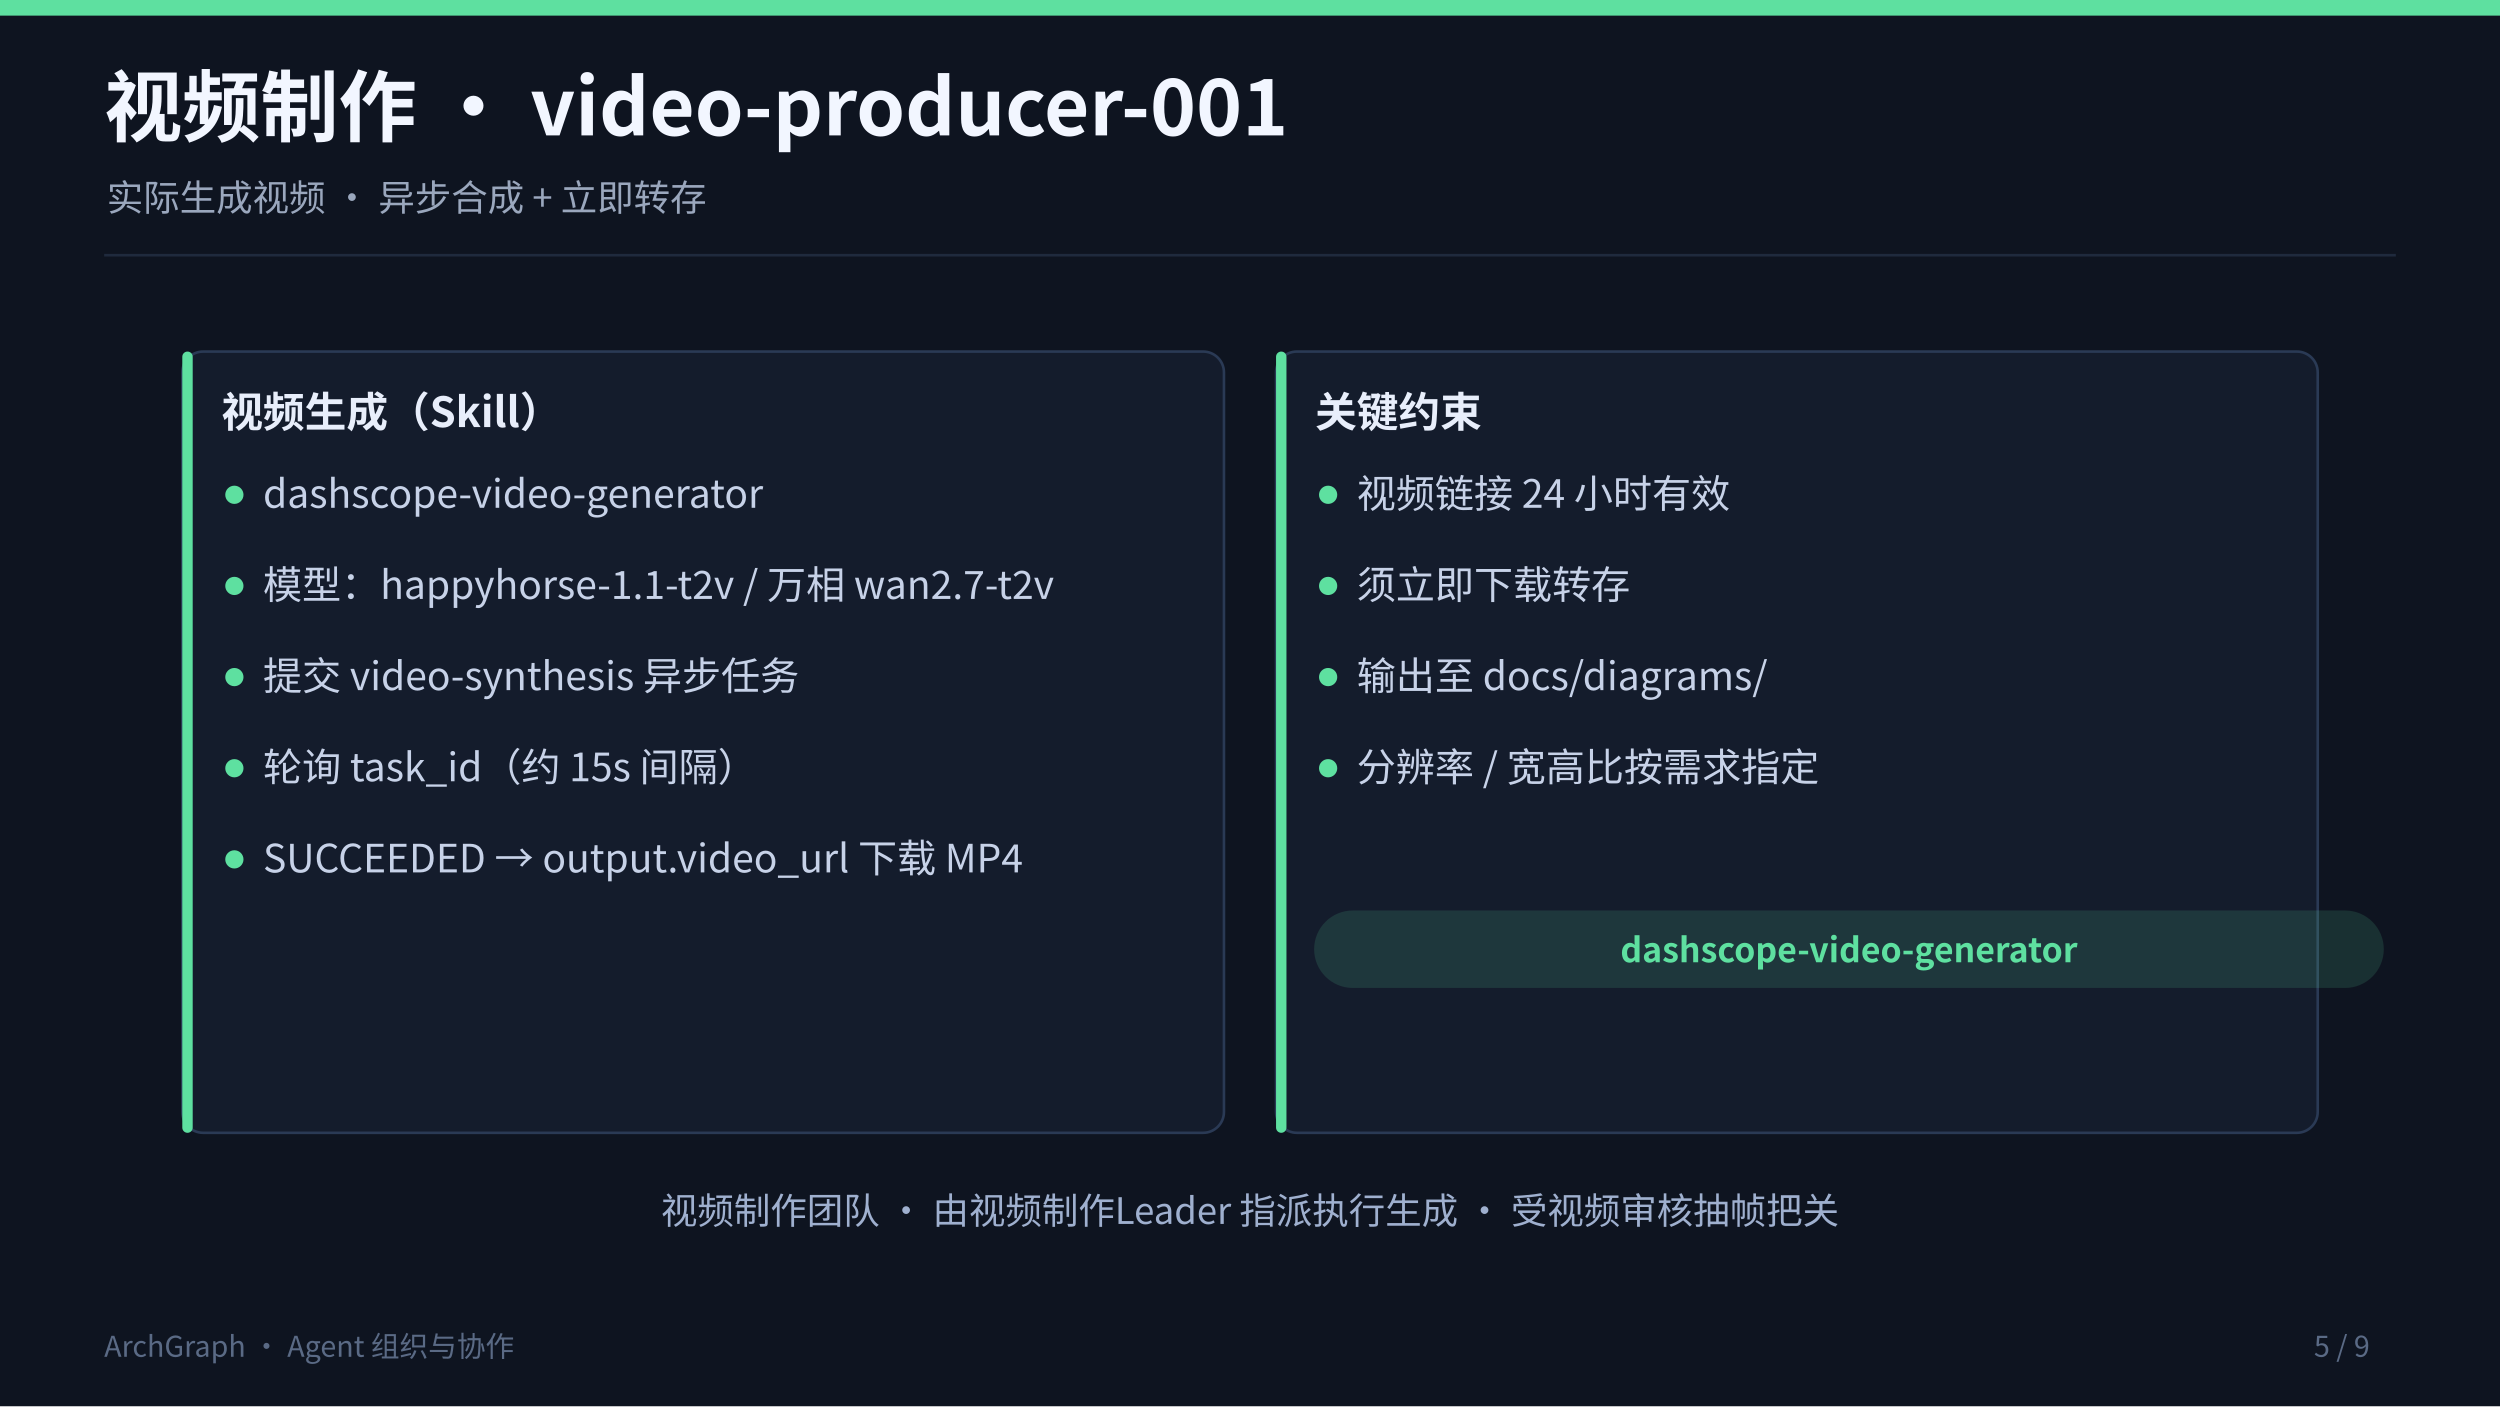
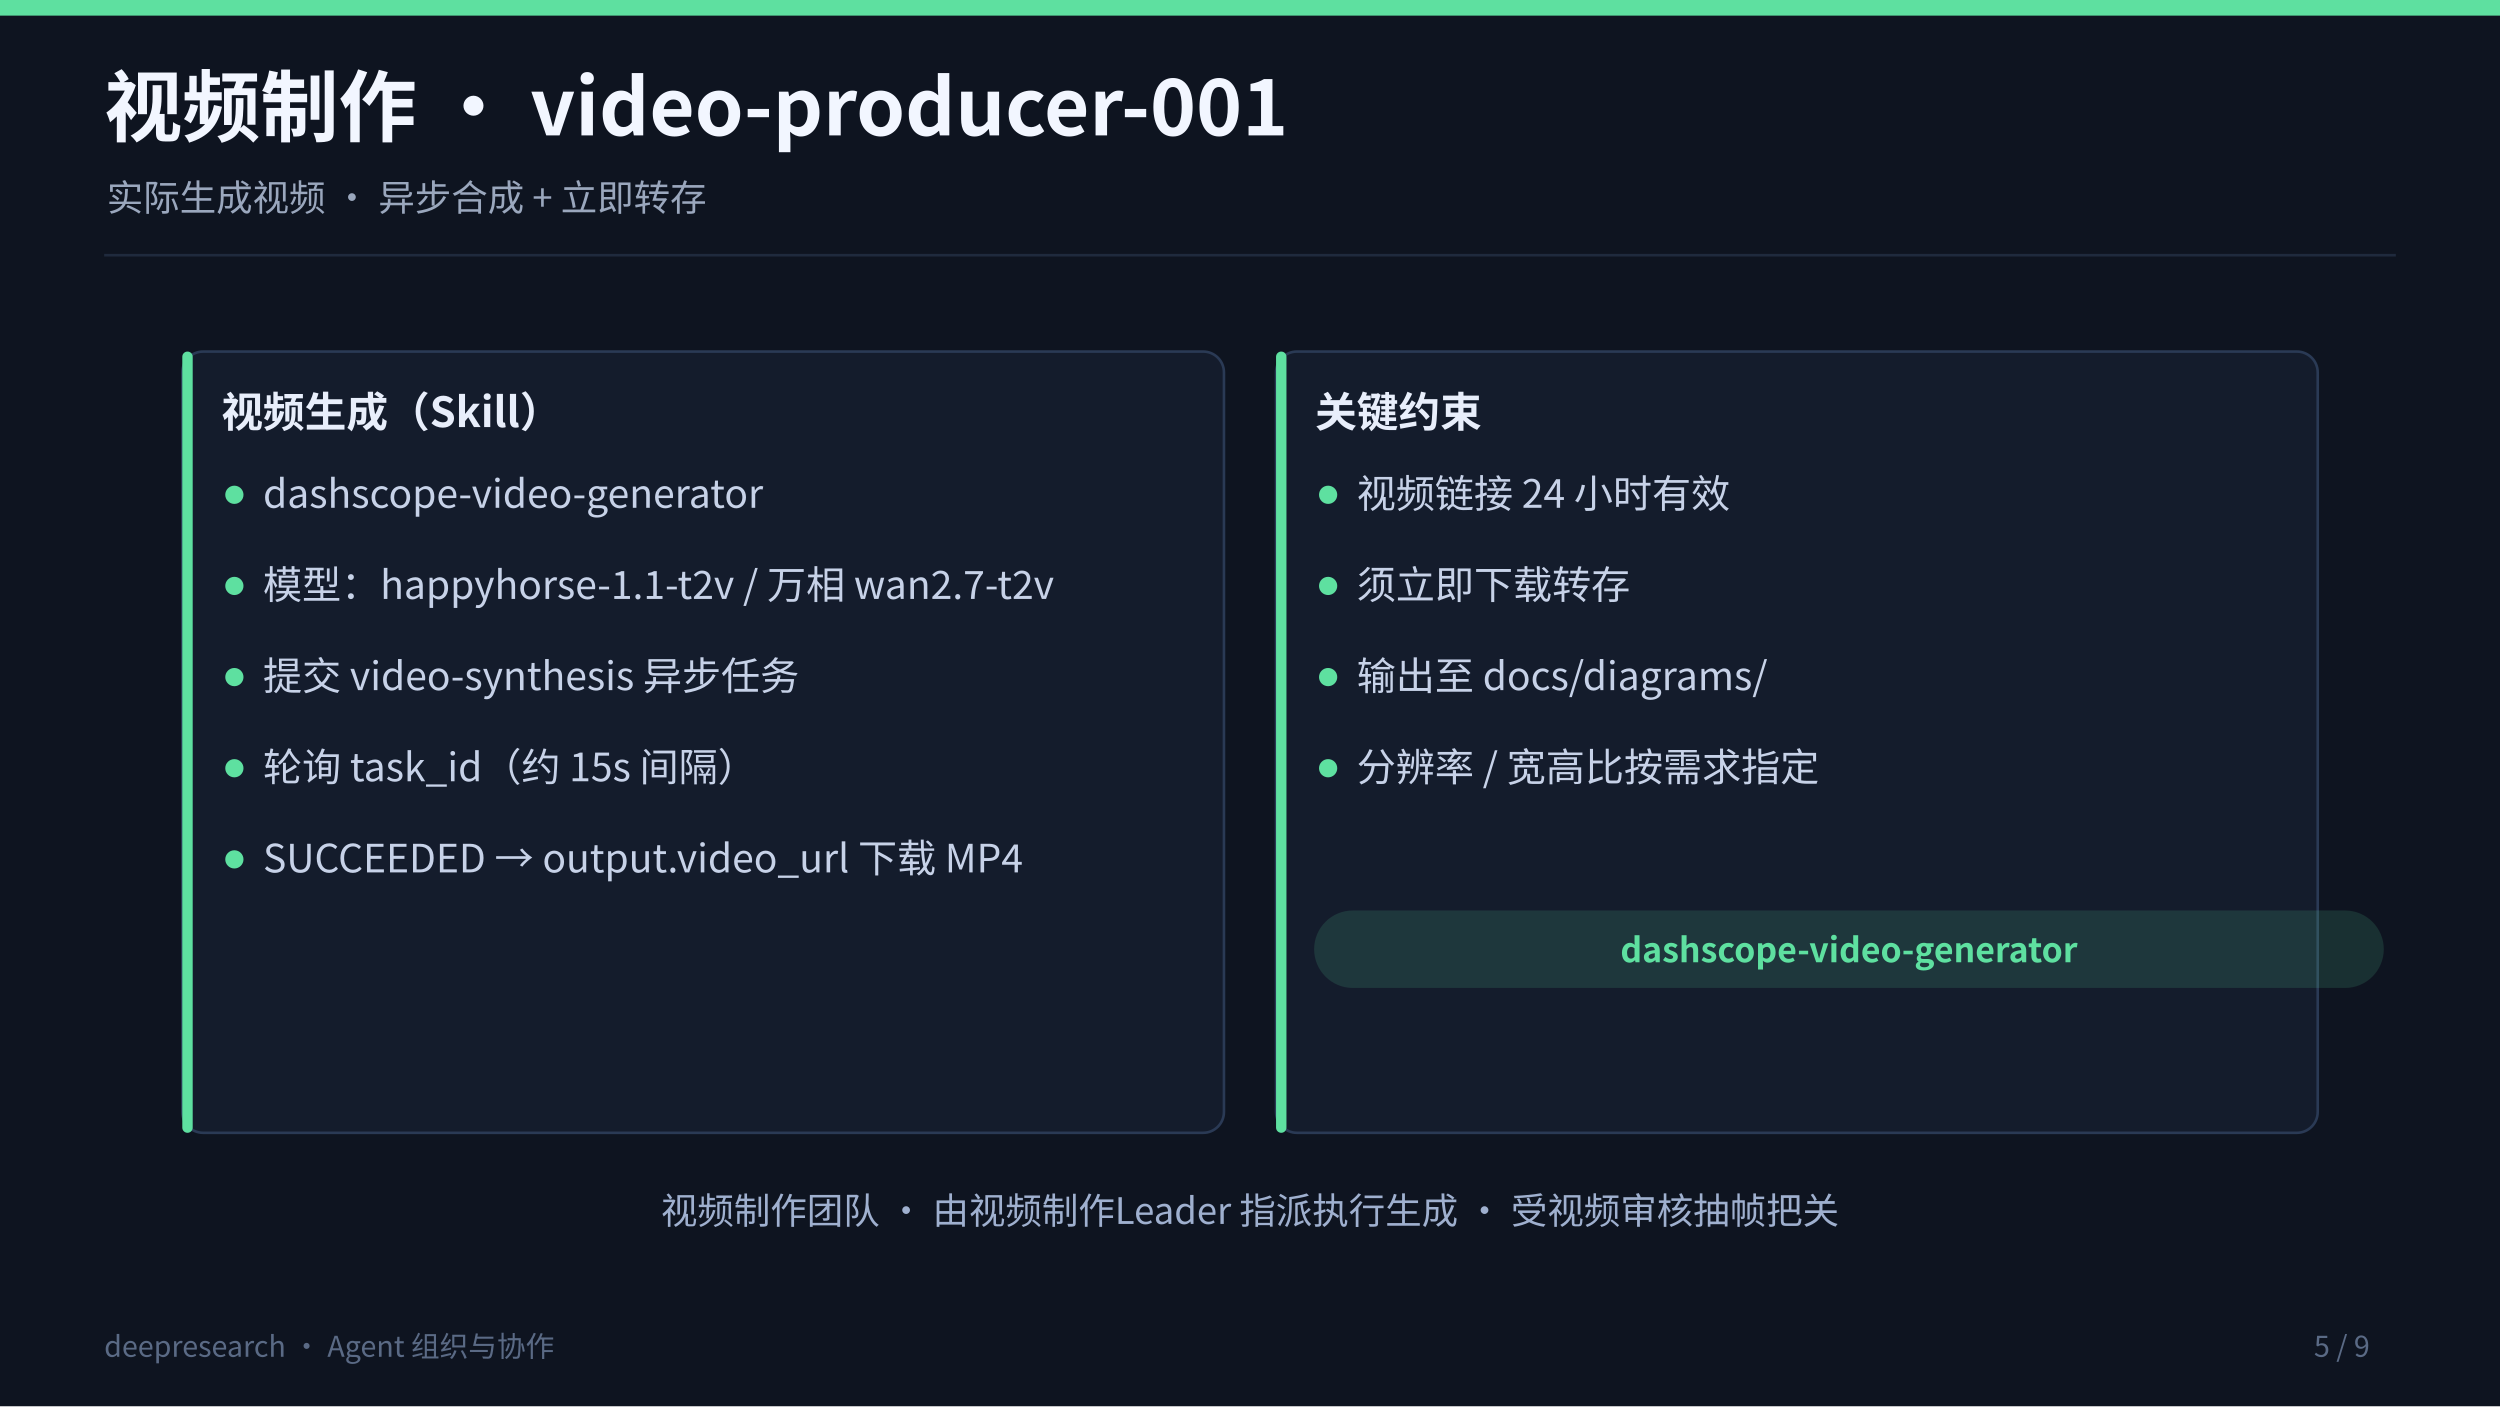
<svg xmlns="http://www.w3.org/2000/svg" width="1920" height="1080" viewBox="0 0 1920 1080">
  <rect x="0" y="0" width="1920" height="1080" fill="#0e1420" />
  <rect x="0" y="0" width="1920" height="12" fill="#5ee0a0" />
  <text x="80" y="104" font-family="'Microsoft YaHei','PingFang SC','Noto Sans CJK SC',sans-serif" font-size="60" font-weight="bold" fill="#f2f6ff">视频制作 · video-producer-001</text>
  <text x="82" y="162" font-family="'Microsoft YaHei','PingFang SC','Noto Sans CJK SC',sans-serif" font-size="28" fill="#9aa7bd">实际生成视频 · 异步合成 + 立即转存</text>
  <line x1="80" y1="196" x2="1840" y2="196" stroke="#1f2a3d" stroke-width="2" />
-   <text x="80" y="1042" font-family="'Microsoft YaHei','PingFang SC','Noto Sans CJK SC',sans-serif" font-size="22" fill="#5a6a85">ArchGraph · Agent 组织与协作</text>
+   <text x="80" y="1042" font-family="'Microsoft YaHei','PingFang SC','Noto Sans CJK SC',sans-serif" font-size="22" fill="#5a6a85">deepresearch · Agent 组织与协作</text>
  <text x="1820" y="1042" font-family="'Microsoft YaHei','PingFang SC','Noto Sans CJK SC',sans-serif" font-size="22" fill="#5a6a85" text-anchor="end">5 / 9</text>
  <rect x="140" y="270" width="800" height="600" rx="16" fill="#141c2c" stroke="#2a3a55" stroke-width="2" />
  <rect x="140" y="270" width="8" height="600" rx="4" fill="#5ee0a0" />
  <text x="170" y="328" font-family="'Microsoft YaHei','PingFang SC','Noto Sans CJK SC',sans-serif" font-size="32" font-weight="bold" fill="#e8eefb">视频生成（Skill）</text>
  <circle cx="180" cy="380" r="7" fill="#5ee0a0" />
  <text x="202" y="390" font-family="'Microsoft YaHei','PingFang SC','Noto Sans CJK SC',sans-serif" font-size="30" fill="#c7d2e8">dashscope-video-generator</text>
  <circle cx="180" cy="450" r="7" fill="#5ee0a0" />
  <text x="202" y="460" font-family="'Microsoft YaHei','PingFang SC','Noto Sans CJK SC',sans-serif" font-size="30" fill="#c7d2e8">模型：happyhorse-1.1-t2v / 万相 wan2.7-t2v</text>
  <circle cx="180" cy="520" r="7" fill="#5ee0a0" />
  <text x="202" y="530" font-family="'Microsoft YaHei','PingFang SC','Noto Sans CJK SC',sans-serif" font-size="30" fill="#c7d2e8">提交 video-synthesis 异步任务</text>
  <circle cx="180" cy="590" r="7" fill="#5ee0a0" />
  <text x="202" y="600" font-family="'Microsoft YaHei','PingFang SC','Noto Sans CJK SC',sans-serif" font-size="30" fill="#c7d2e8">轮询 task_id（约 15s 间隔）</text>
  <circle cx="180" cy="660" r="7" fill="#5ee0a0" />
  <text x="202" y="670" font-family="'Microsoft YaHei','PingFang SC','Noto Sans CJK SC',sans-serif" font-size="30" fill="#c7d2e8">SUCCEEDED → output.video_url 下载 MP4</text>
  <rect x="980" y="270" width="800" height="600" rx="16" fill="#141c2c" stroke="#2a3a55" stroke-width="2" />
  <rect x="980" y="270" width="8" height="600" rx="4" fill="#5ee0a0" />
  <text x="1010" y="328" font-family="'Microsoft YaHei','PingFang SC','Noto Sans CJK SC',sans-serif" font-size="32" font-weight="bold" fill="#e8eefb">关键约束</text>
  <circle cx="1020" cy="380" r="7" fill="#5ee0a0" />
  <text x="1042" y="390" font-family="'Microsoft YaHei','PingFang SC','Noto Sans CJK SC',sans-serif" font-size="30" fill="#c7d2e8">视频链接 24 小时有效</text>
  <circle cx="1020" cy="450" r="7" fill="#5ee0a0" />
  <text x="1042" y="460" font-family="'Microsoft YaHei','PingFang SC','Noto Sans CJK SC',sans-serif" font-size="30" fill="#c7d2e8">须立即下载转存</text>
  <circle cx="1020" cy="520" r="7" fill="#5ee0a0" />
  <text x="1042" y="530" font-family="'Microsoft YaHei','PingFang SC','Noto Sans CJK SC',sans-serif" font-size="30" fill="#c7d2e8">输出至 docs/diagrams/</text>
  <circle cx="1020" cy="590" r="7" fill="#5ee0a0" />
  <text x="1042" y="600" font-family="'Microsoft YaHei','PingFang SC','Noto Sans CJK SC',sans-serif" font-size="30" fill="#c7d2e8">分辨率 / 宽高比按需求指定</text>
  <rect x="1010" y="700" width="820" height="58" rx="29" fill="#5ee0a0" opacity="0.14" stroke="#5ee0a0" stroke-width="1.5" />
  <text x="1420" y="739" font-family="'Microsoft YaHei','PingFang SC','Noto Sans CJK SC',sans-serif" font-size="26" font-weight="bold" fill="#5ee0a0" text-anchor="middle">dashscope-video-generator</text>
  <text x="960" y="940" font-family="'Microsoft YaHei','PingFang SC','Noto Sans CJK SC',sans-serif" font-size="28" fill="#9fb0cf" text-anchor="middle">视频制作团队 · 由视频制作Leader 指派执行生成 · 受视频审核抽帧把关</text>
</svg>
